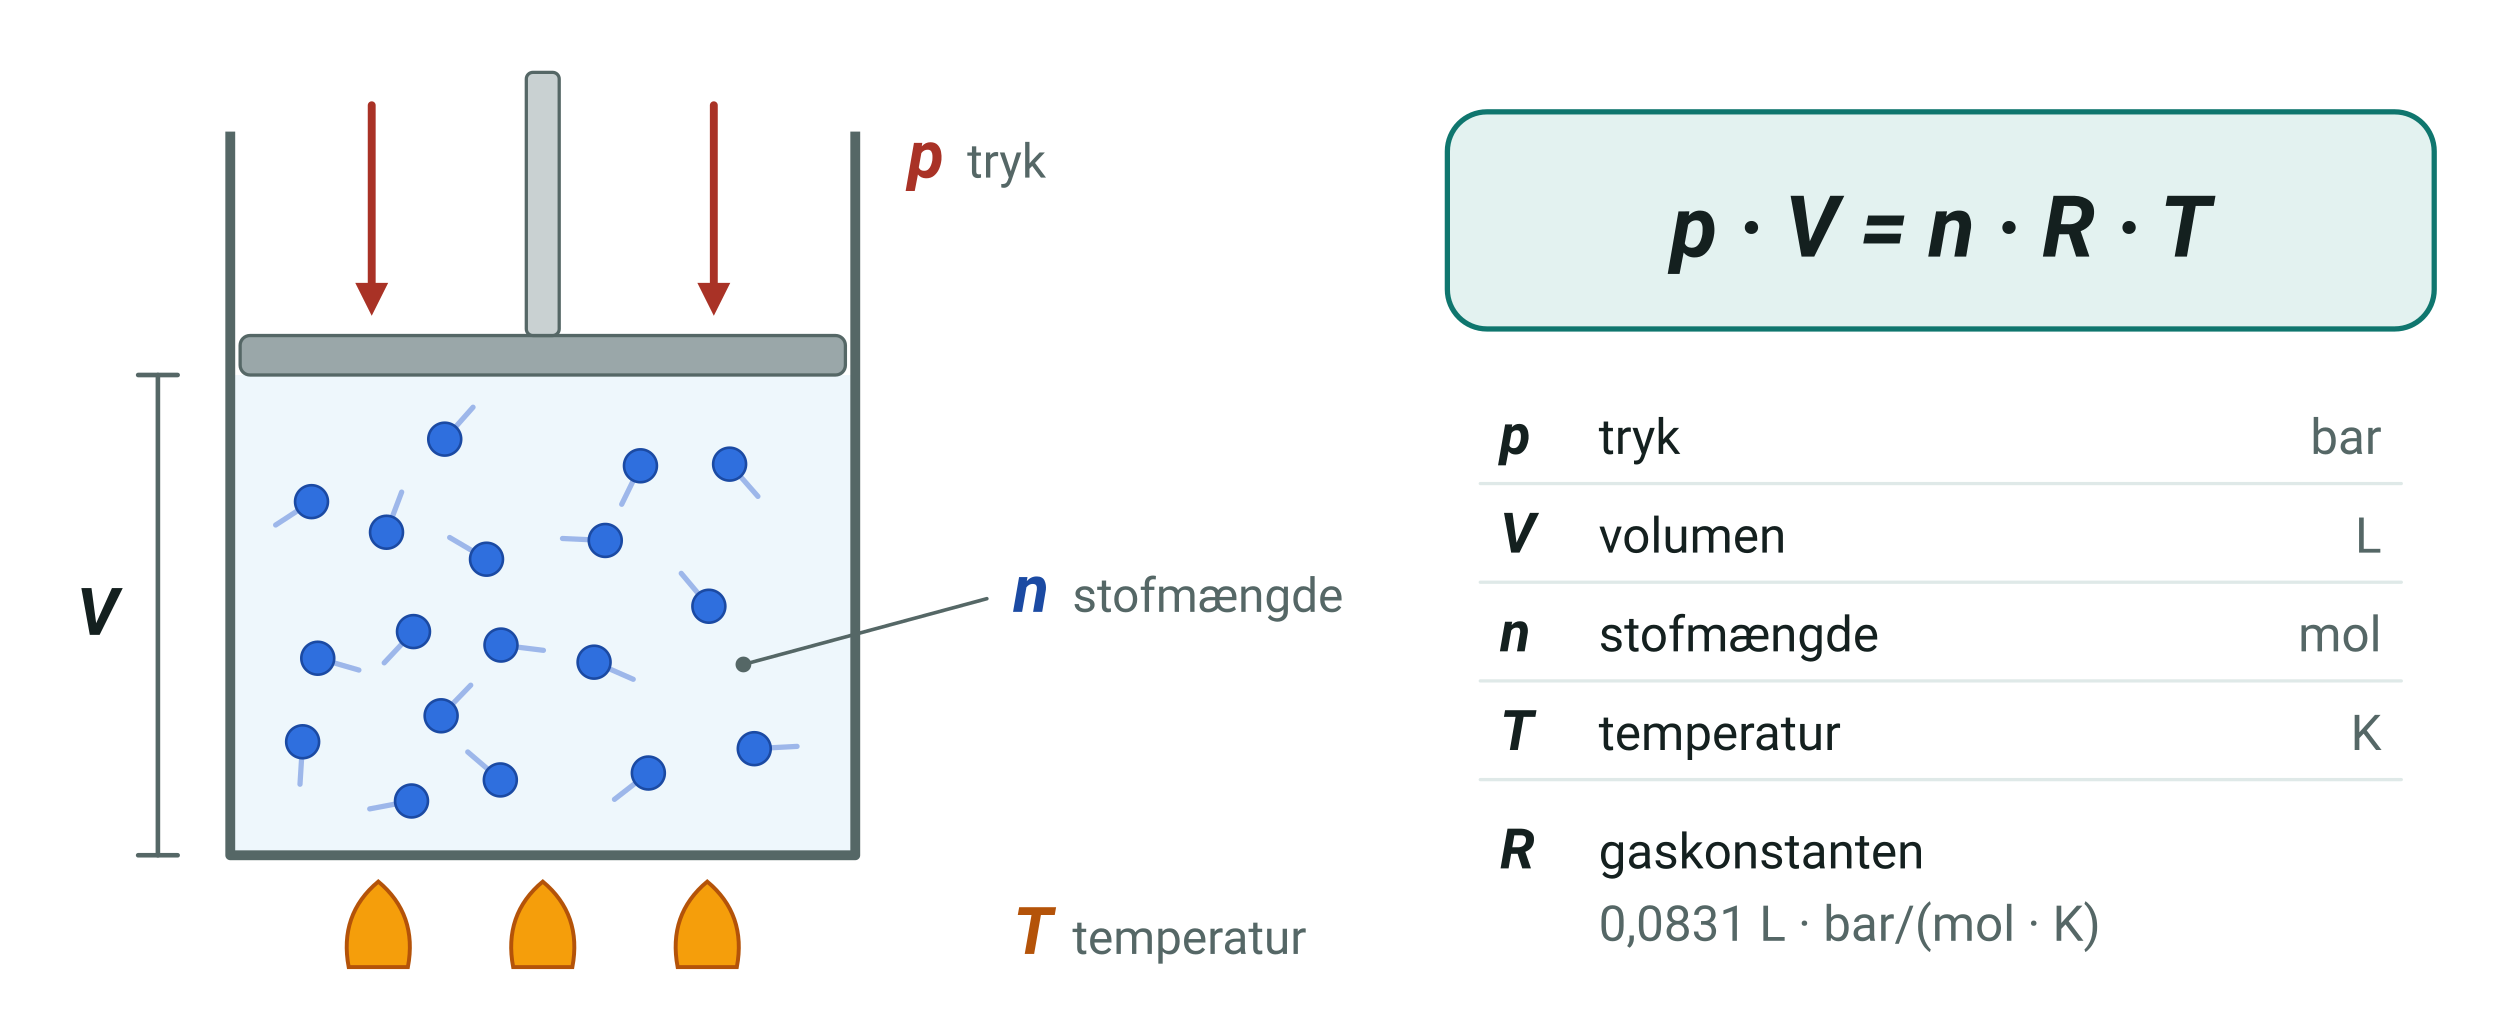
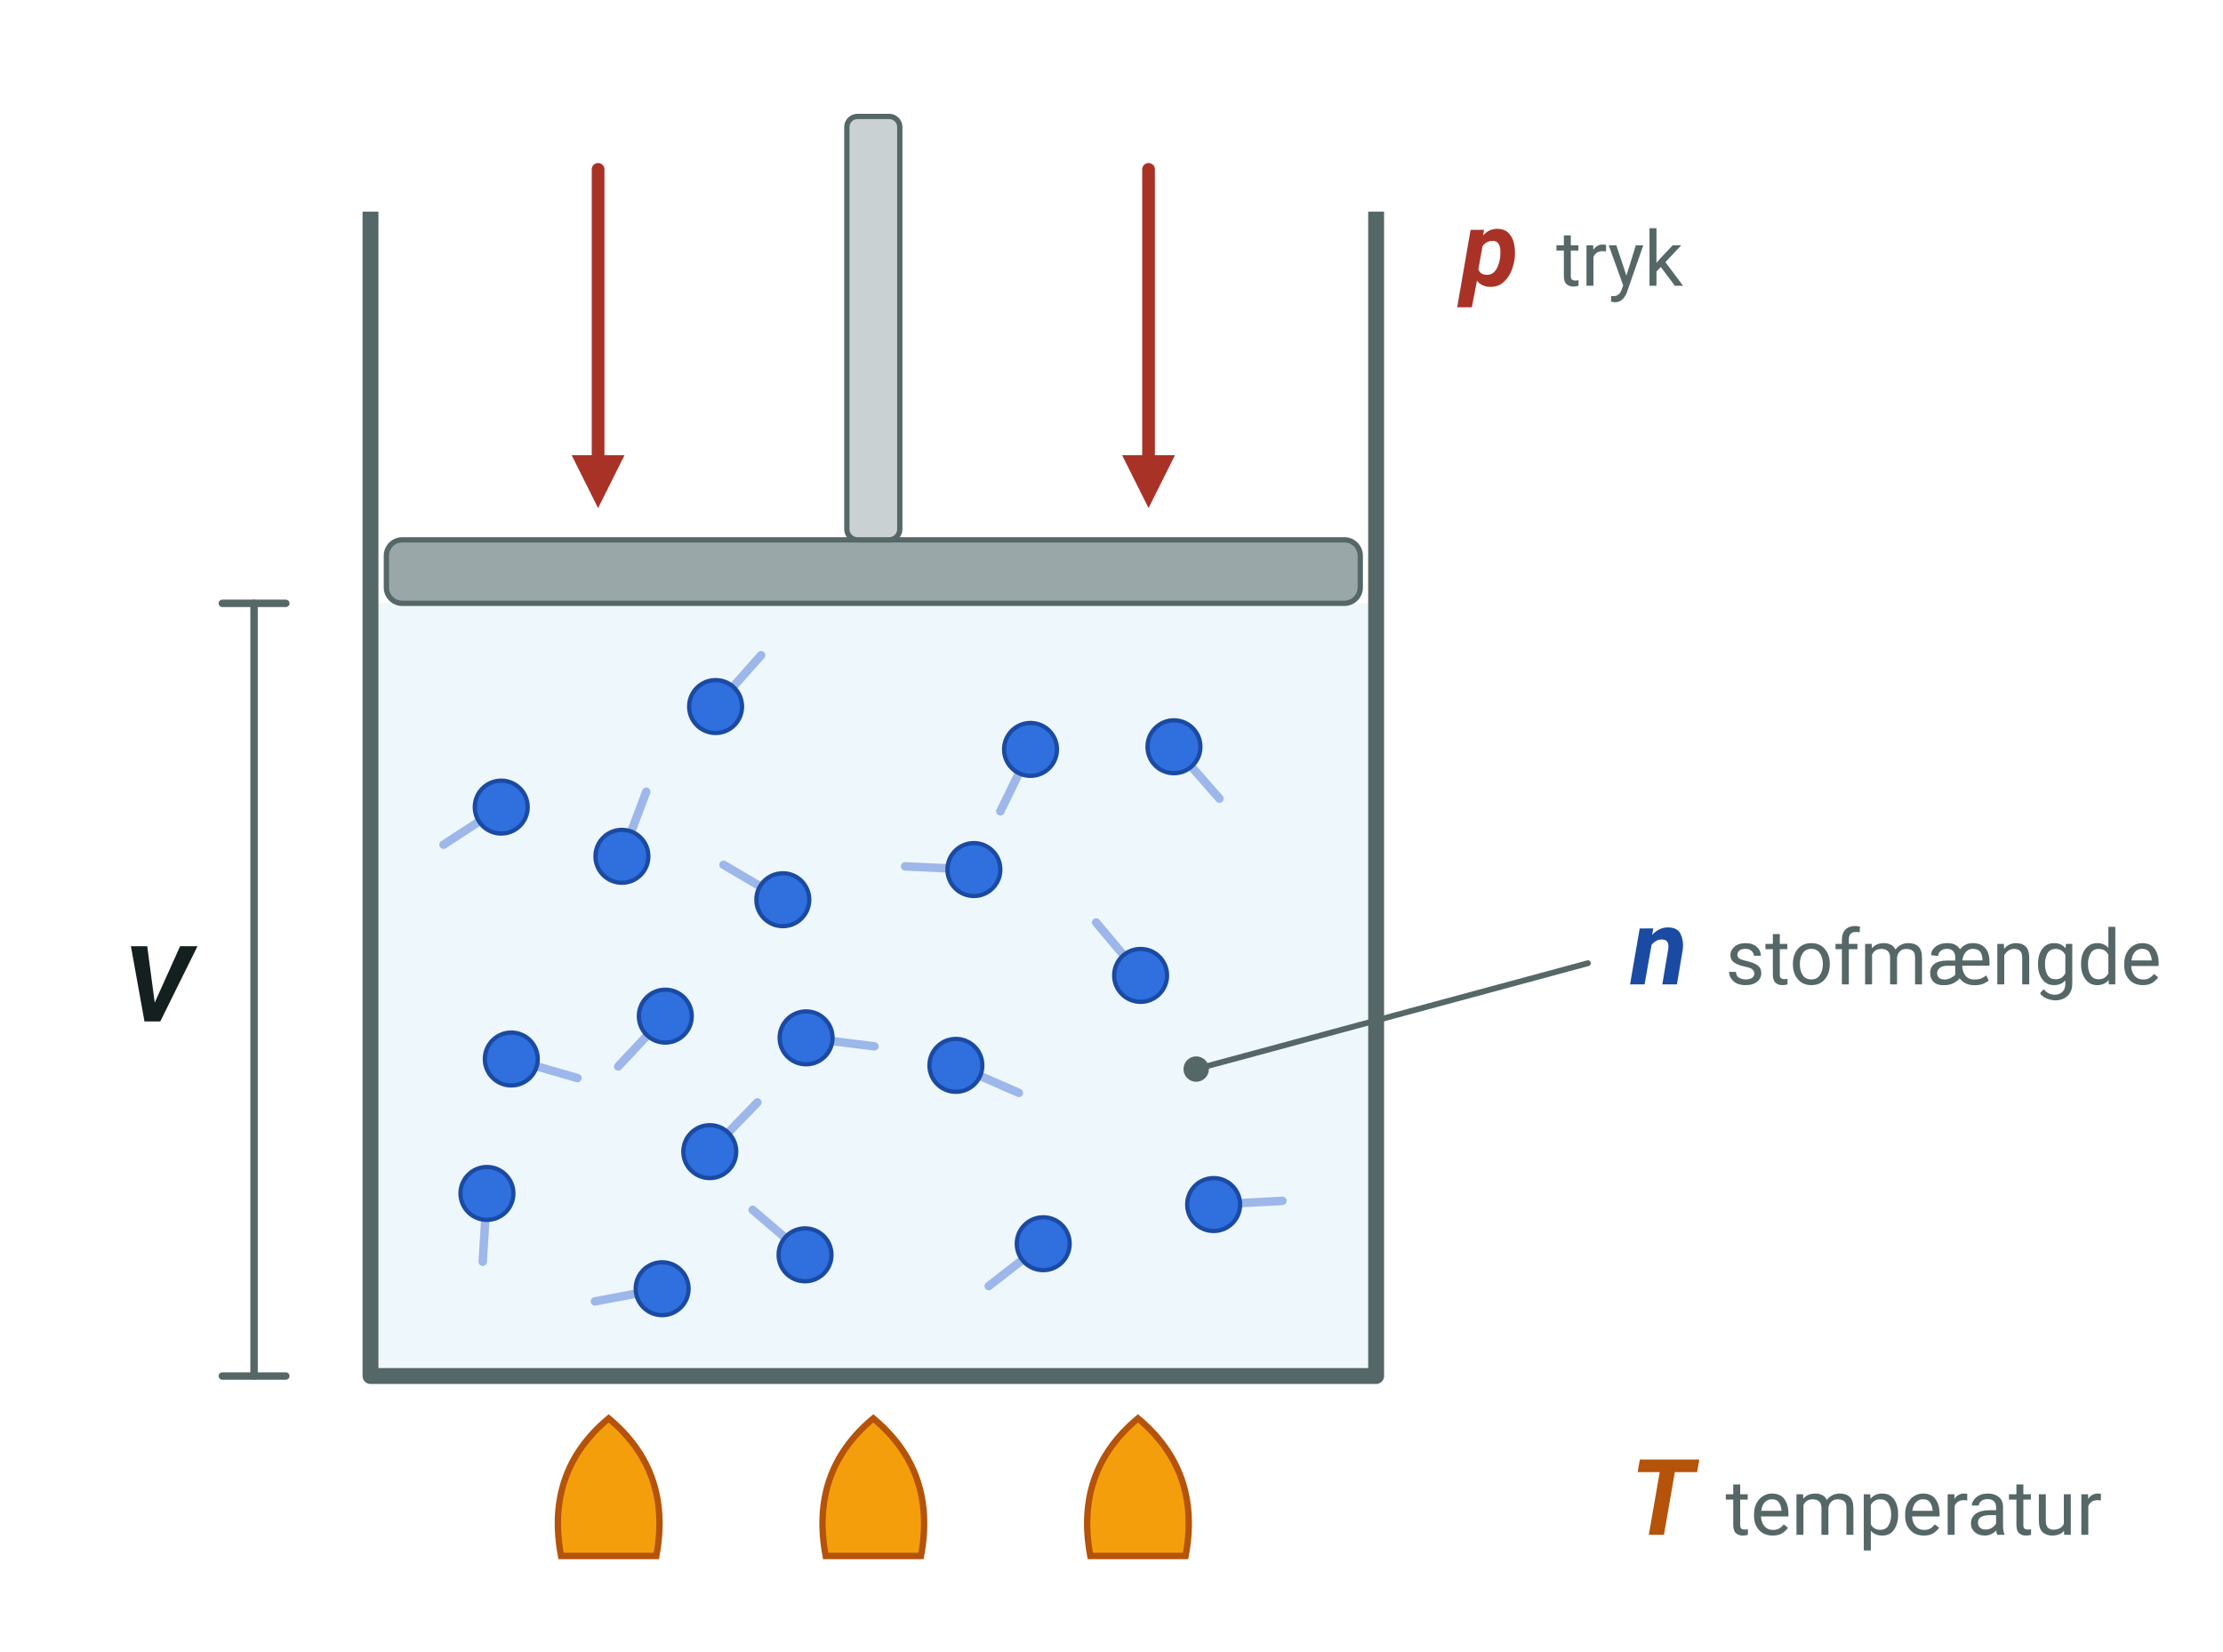
- <svg xmlns="http://www.w3.org/2000/svg" viewBox="0 0 760 312" width="760" height="312" font-family="'Segoe UI', Roboto, 'Helvetica Neue', Arial, sans-serif" role="img" aria-label="En cylinder med gas og et stempel. Figuren viser tryk, volumen, stofmængde og temperatur og idealgasligningen">
+ <svg xmlns="http://www.w3.org/2000/svg" viewBox="0 0 420 312" width="420" height="312" font-family="'Segoe UI', Roboto, 'Helvetica Neue', Arial, sans-serif" role="img" aria-label="En cylinder med gas og et stempel. Pile viser trykket p på stemplet, V er gassens volumen, n er stofmængden af molekylerne i cylinderen, og flammerne under cylinderen står for temperaturen T">
  <rect x="70.0" y="114.0" width="190.0" height="146.0" rx="0" fill="#eef7fc" />
  <line x1="116.8" y1="201.5" x2="125.7" y2="192.0" stroke="#9db7ea" stroke-width="1.6" stroke-linecap="round" />
  <circle cx="125.7" cy="192.0" r="5.0" fill="#2f6fde" stroke="#1b4aa3" stroke-width="0.8" />
  <line x1="192.5" y1="206.5" x2="180.6" y2="201.3" stroke="#9db7ea" stroke-width="1.6" stroke-linecap="round" />
  <circle cx="180.6" cy="201.3" r="5.0" fill="#2f6fde" stroke="#1b4aa3" stroke-width="0.8" />
  <line x1="91.2" y1="238.4" x2="92.0" y2="225.5" stroke="#9db7ea" stroke-width="1.6" stroke-linecap="round" />
  <circle cx="92.0" cy="225.5" r="5.0" fill="#2f6fde" stroke="#1b4aa3" stroke-width="0.8" />
  <line x1="112.4" y1="245.9" x2="125.1" y2="243.5" stroke="#9db7ea" stroke-width="1.6" stroke-linecap="round" />
  <circle cx="125.1" cy="243.5" r="5.0" fill="#2f6fde" stroke="#1b4aa3" stroke-width="0.8" />
  <line x1="207.1" y1="174.3" x2="215.5" y2="184.3" stroke="#9db7ea" stroke-width="1.6" stroke-linecap="round" />
  <circle cx="215.5" cy="184.3" r="5.0" fill="#2f6fde" stroke="#1b4aa3" stroke-width="0.8" />
  <line x1="143.8" y1="123.8" x2="135.2" y2="133.5" stroke="#9db7ea" stroke-width="1.6" stroke-linecap="round" />
  <circle cx="135.2" cy="133.5" r="5.0" fill="#2f6fde" stroke="#1b4aa3" stroke-width="0.8" />
  <line x1="186.8" y1="243.0" x2="197.1" y2="235.0" stroke="#9db7ea" stroke-width="1.6" stroke-linecap="round" />
  <circle cx="197.1" cy="235.0" r="5.0" fill="#2f6fde" stroke="#1b4aa3" stroke-width="0.8" />
  <line x1="230.4" y1="150.9" x2="221.8" y2="141.1" stroke="#9db7ea" stroke-width="1.6" stroke-linecap="round" />
  <circle cx="221.8" cy="141.1" r="5.0" fill="#2f6fde" stroke="#1b4aa3" stroke-width="0.8" />
  <line x1="171.0" y1="163.7" x2="184.0" y2="164.3" stroke="#9db7ea" stroke-width="1.6" stroke-linecap="round" />
  <circle cx="184.0" cy="164.3" r="5.0" fill="#2f6fde" stroke="#1b4aa3" stroke-width="0.8" />
  <line x1="136.7" y1="163.4" x2="147.9" y2="170.0" stroke="#9db7ea" stroke-width="1.6" stroke-linecap="round" />
  <circle cx="147.9" cy="170.0" r="5.0" fill="#2f6fde" stroke="#1b4aa3" stroke-width="0.8" />
  <line x1="242.3" y1="226.9" x2="229.3" y2="227.6" stroke="#9db7ea" stroke-width="1.6" stroke-linecap="round" />
  <circle cx="229.3" cy="227.6" r="5.0" fill="#2f6fde" stroke="#1b4aa3" stroke-width="0.8" />
  <line x1="143.1" y1="208.3" x2="134.1" y2="217.6" stroke="#9db7ea" stroke-width="1.6" stroke-linecap="round" />
  <circle cx="134.1" cy="217.6" r="5.0" fill="#2f6fde" stroke="#1b4aa3" stroke-width="0.8" />
  <line x1="109.1" y1="203.7" x2="96.6" y2="200.1" stroke="#9db7ea" stroke-width="1.6" stroke-linecap="round" />
  <circle cx="96.6" cy="200.1" r="5.0" fill="#2f6fde" stroke="#1b4aa3" stroke-width="0.8" />
  <line x1="83.8" y1="159.6" x2="94.7" y2="152.5" stroke="#9db7ea" stroke-width="1.6" stroke-linecap="round" />
  <circle cx="94.7" cy="152.5" r="5.0" fill="#2f6fde" stroke="#1b4aa3" stroke-width="0.8" />
  <line x1="165.2" y1="197.7" x2="152.3" y2="196.1" stroke="#9db7ea" stroke-width="1.6" stroke-linecap="round" />
  <circle cx="152.3" cy="196.1" r="5.0" fill="#2f6fde" stroke="#1b4aa3" stroke-width="0.8" />
  <line x1="189.0" y1="153.3" x2="194.7" y2="141.6" stroke="#9db7ea" stroke-width="1.6" stroke-linecap="round" />
  <circle cx="194.7" cy="141.6" r="5.0" fill="#2f6fde" stroke="#1b4aa3" stroke-width="0.8" />
  <line x1="122.1" y1="149.6" x2="117.5" y2="161.8" stroke="#9db7ea" stroke-width="1.6" stroke-linecap="round" />
  <circle cx="117.5" cy="161.8" r="5.0" fill="#2f6fde" stroke="#1b4aa3" stroke-width="0.8" />
  <line x1="142.2" y1="228.6" x2="152.1" y2="237.1" stroke="#9db7ea" stroke-width="1.6" stroke-linecap="round" />
  <circle cx="152.1" cy="237.1" r="5.0" fill="#2f6fde" stroke="#1b4aa3" stroke-width="0.8" />
  <path d="M 70,40 V 260 H 260 V 40" fill="none" stroke="#556766" stroke-width="3" stroke-linejoin="round" />
  <rect x="73.0" y="102.0" width="184.0" height="12.0" rx="3" fill="#9aa7a9" stroke="#556766" stroke-width="1" />
  <rect x="160.0" y="22.0" width="10.0" height="80.0" rx="2" fill="#c9d1d2" stroke="#556766" stroke-width="1" />
  <line x1="113.0" y1="32.0" x2="113.0" y2="86.0" stroke="#a93226" stroke-width="2.4" stroke-linecap="round" />
  <polygon points="113.0,96.0 108.0,86.0 118.0,86.0" fill="#a93226" />
  <line x1="217.0" y1="32.0" x2="217.0" y2="86.0" stroke="#a93226" stroke-width="2.4" stroke-linecap="round" />
  <polygon points="217.0,96.0 212.0,86.0 222.0,86.0" fill="#a93226" />
  <text x="276.0" y="54.0" font-size="20" text-anchor="start" fill="#a93226" font-weight="700" font-style="italic">
    <tspan>p</tspan>
  </text>
  <text x="294.0" y="54.0" font-size="14.5" text-anchor="start" fill="#556766">
    <tspan>tryk</tspan>
  </text>
  <line x1="48.0" y1="114.0" x2="48.0" y2="260.0" stroke="#556766" stroke-width="1.4" stroke-linecap="round" />
  <line x1="42.0" y1="114.0" x2="54.0" y2="114.0" stroke="#556766" stroke-width="1.4" stroke-linecap="round" />
  <line x1="42.0" y1="260.0" x2="54.0" y2="260.0" stroke="#556766" stroke-width="1.4" stroke-linecap="round" />
  <text x="36.0" y="193.0" font-size="20" text-anchor="end" fill="#14201f" font-weight="700" font-style="italic">
    <tspan>V</tspan>
  </text>
  <line x1="226.0" y1="202.0" x2="300.0" y2="182.0" stroke="#556766" stroke-width="1.1" stroke-linecap="round" />
  <circle cx="226.0" cy="202.0" r="2.4" fill="#556766" />
  <text x="308.0" y="186.0" font-size="20" text-anchor="start" fill="#1b4aa3" font-weight="700" font-style="italic">
    <tspan>n</tspan>
  </text>
  <text x="326.0" y="186.0" font-size="14.5" text-anchor="start" fill="#556766">
    <tspan>stofmængde</tspan>
  </text>
  <path d="M 106.0,294 Q 103.0,278 115.0,268 Q 127.0,278 124.0,294 Z" fill="#f59e0b" stroke="#b45309" stroke-width="1.2" />
  <path d="M 156.0,294 Q 153.0,278 165.0,268 Q 177.0,278 174.0,294 Z" fill="#f59e0b" stroke="#b45309" stroke-width="1.2" />
  <path d="M 206.0,294 Q 203.0,278 215.0,268 Q 227.0,278 224.0,294 Z" fill="#f59e0b" stroke="#b45309" stroke-width="1.2" />
  <text x="308.0" y="290.0" font-size="20" text-anchor="start" fill="#b45309" font-weight="700" font-style="italic">
    <tspan>T</tspan>
  </text>
  <text x="326.0" y="290.0" font-size="14.5" text-anchor="start" fill="#556766">
    <tspan>temperatur</tspan>
  </text>
  <text x="36.0" y="211.0" font-size="13" text-anchor="middle" fill="#14201f" />
-   <rect x="440.0" y="34.0" width="300.0" height="66.0" rx="12" fill="#e3f2f0" stroke="#0f766e" stroke-width="1.6" />
-   <text x="590.0" y="78.0" font-size="26" text-anchor="middle" fill="#14201f" font-weight="700" font-style="italic">
-     <tspan>p · V = n · R · T</tspan>
-   </text>
-   <text x="456.0" y="138.0" font-size="17" text-anchor="start" fill="#14201f" font-weight="700" font-style="italic">
-     <tspan>p</tspan>
-   </text>
-   <text x="486.0" y="138.0" font-size="15" text-anchor="start" fill="#14201f">
-     <tspan>tryk</tspan>
-   </text>
-   <text x="724.0" y="138.0" font-size="15" text-anchor="end" fill="#556766">
-     <tspan>bar</tspan>
-   </text>
-   <line x1="450.0" y1="147.0" x2="730.0" y2="147.0" stroke="#dfe9e8" stroke-width="1" stroke-linecap="round" />
-   <text x="456.0" y="168.0" font-size="17" text-anchor="start" fill="#14201f" font-weight="700" font-style="italic">
-     <tspan>V</tspan>
-   </text>
-   <text x="486.0" y="168.0" font-size="15" text-anchor="start" fill="#14201f">
-     <tspan>volumen</tspan>
-   </text>
-   <text x="724.0" y="168.0" font-size="15" text-anchor="end" fill="#556766">
-     <tspan>L</tspan>
-   </text>
-   <line x1="450.0" y1="177.0" x2="730.0" y2="177.0" stroke="#dfe9e8" stroke-width="1" stroke-linecap="round" />
-   <text x="456.0" y="198.0" font-size="17" text-anchor="start" fill="#14201f" font-weight="700" font-style="italic">
-     <tspan>n</tspan>
-   </text>
-   <text x="486.0" y="198.0" font-size="15" text-anchor="start" fill="#14201f">
-     <tspan>stofmængde</tspan>
-   </text>
-   <text x="724.0" y="198.0" font-size="15" text-anchor="end" fill="#556766">
-     <tspan>mol</tspan>
-   </text>
-   <line x1="450.0" y1="207.0" x2="730.0" y2="207.0" stroke="#dfe9e8" stroke-width="1" stroke-linecap="round" />
-   <text x="456.0" y="228.0" font-size="17" text-anchor="start" fill="#14201f" font-weight="700" font-style="italic">
-     <tspan>T</tspan>
-   </text>
-   <text x="486.0" y="228.0" font-size="15" text-anchor="start" fill="#14201f">
-     <tspan>temperatur</tspan>
-   </text>
-   <text x="724.0" y="228.0" font-size="15" text-anchor="end" fill="#556766">
-     <tspan>K</tspan>
-   </text>
-   <line x1="450.0" y1="237.0" x2="730.0" y2="237.0" stroke="#dfe9e8" stroke-width="1" stroke-linecap="round" />
-   <text x="456.0" y="264.0" font-size="17" text-anchor="start" fill="#14201f" font-weight="700" font-style="italic">
-     <tspan>R</tspan>
-   </text>
-   <text x="486.0" y="264.0" font-size="15" text-anchor="start" fill="#14201f">
-     <tspan>gaskonstanten</tspan>
-   </text>
-   <text x="486.0" y="286.0" font-size="15" text-anchor="start" fill="#556766">
-     <tspan>0,0831 L · bar/(mol · K)</tspan>
-   </text>
</svg>
